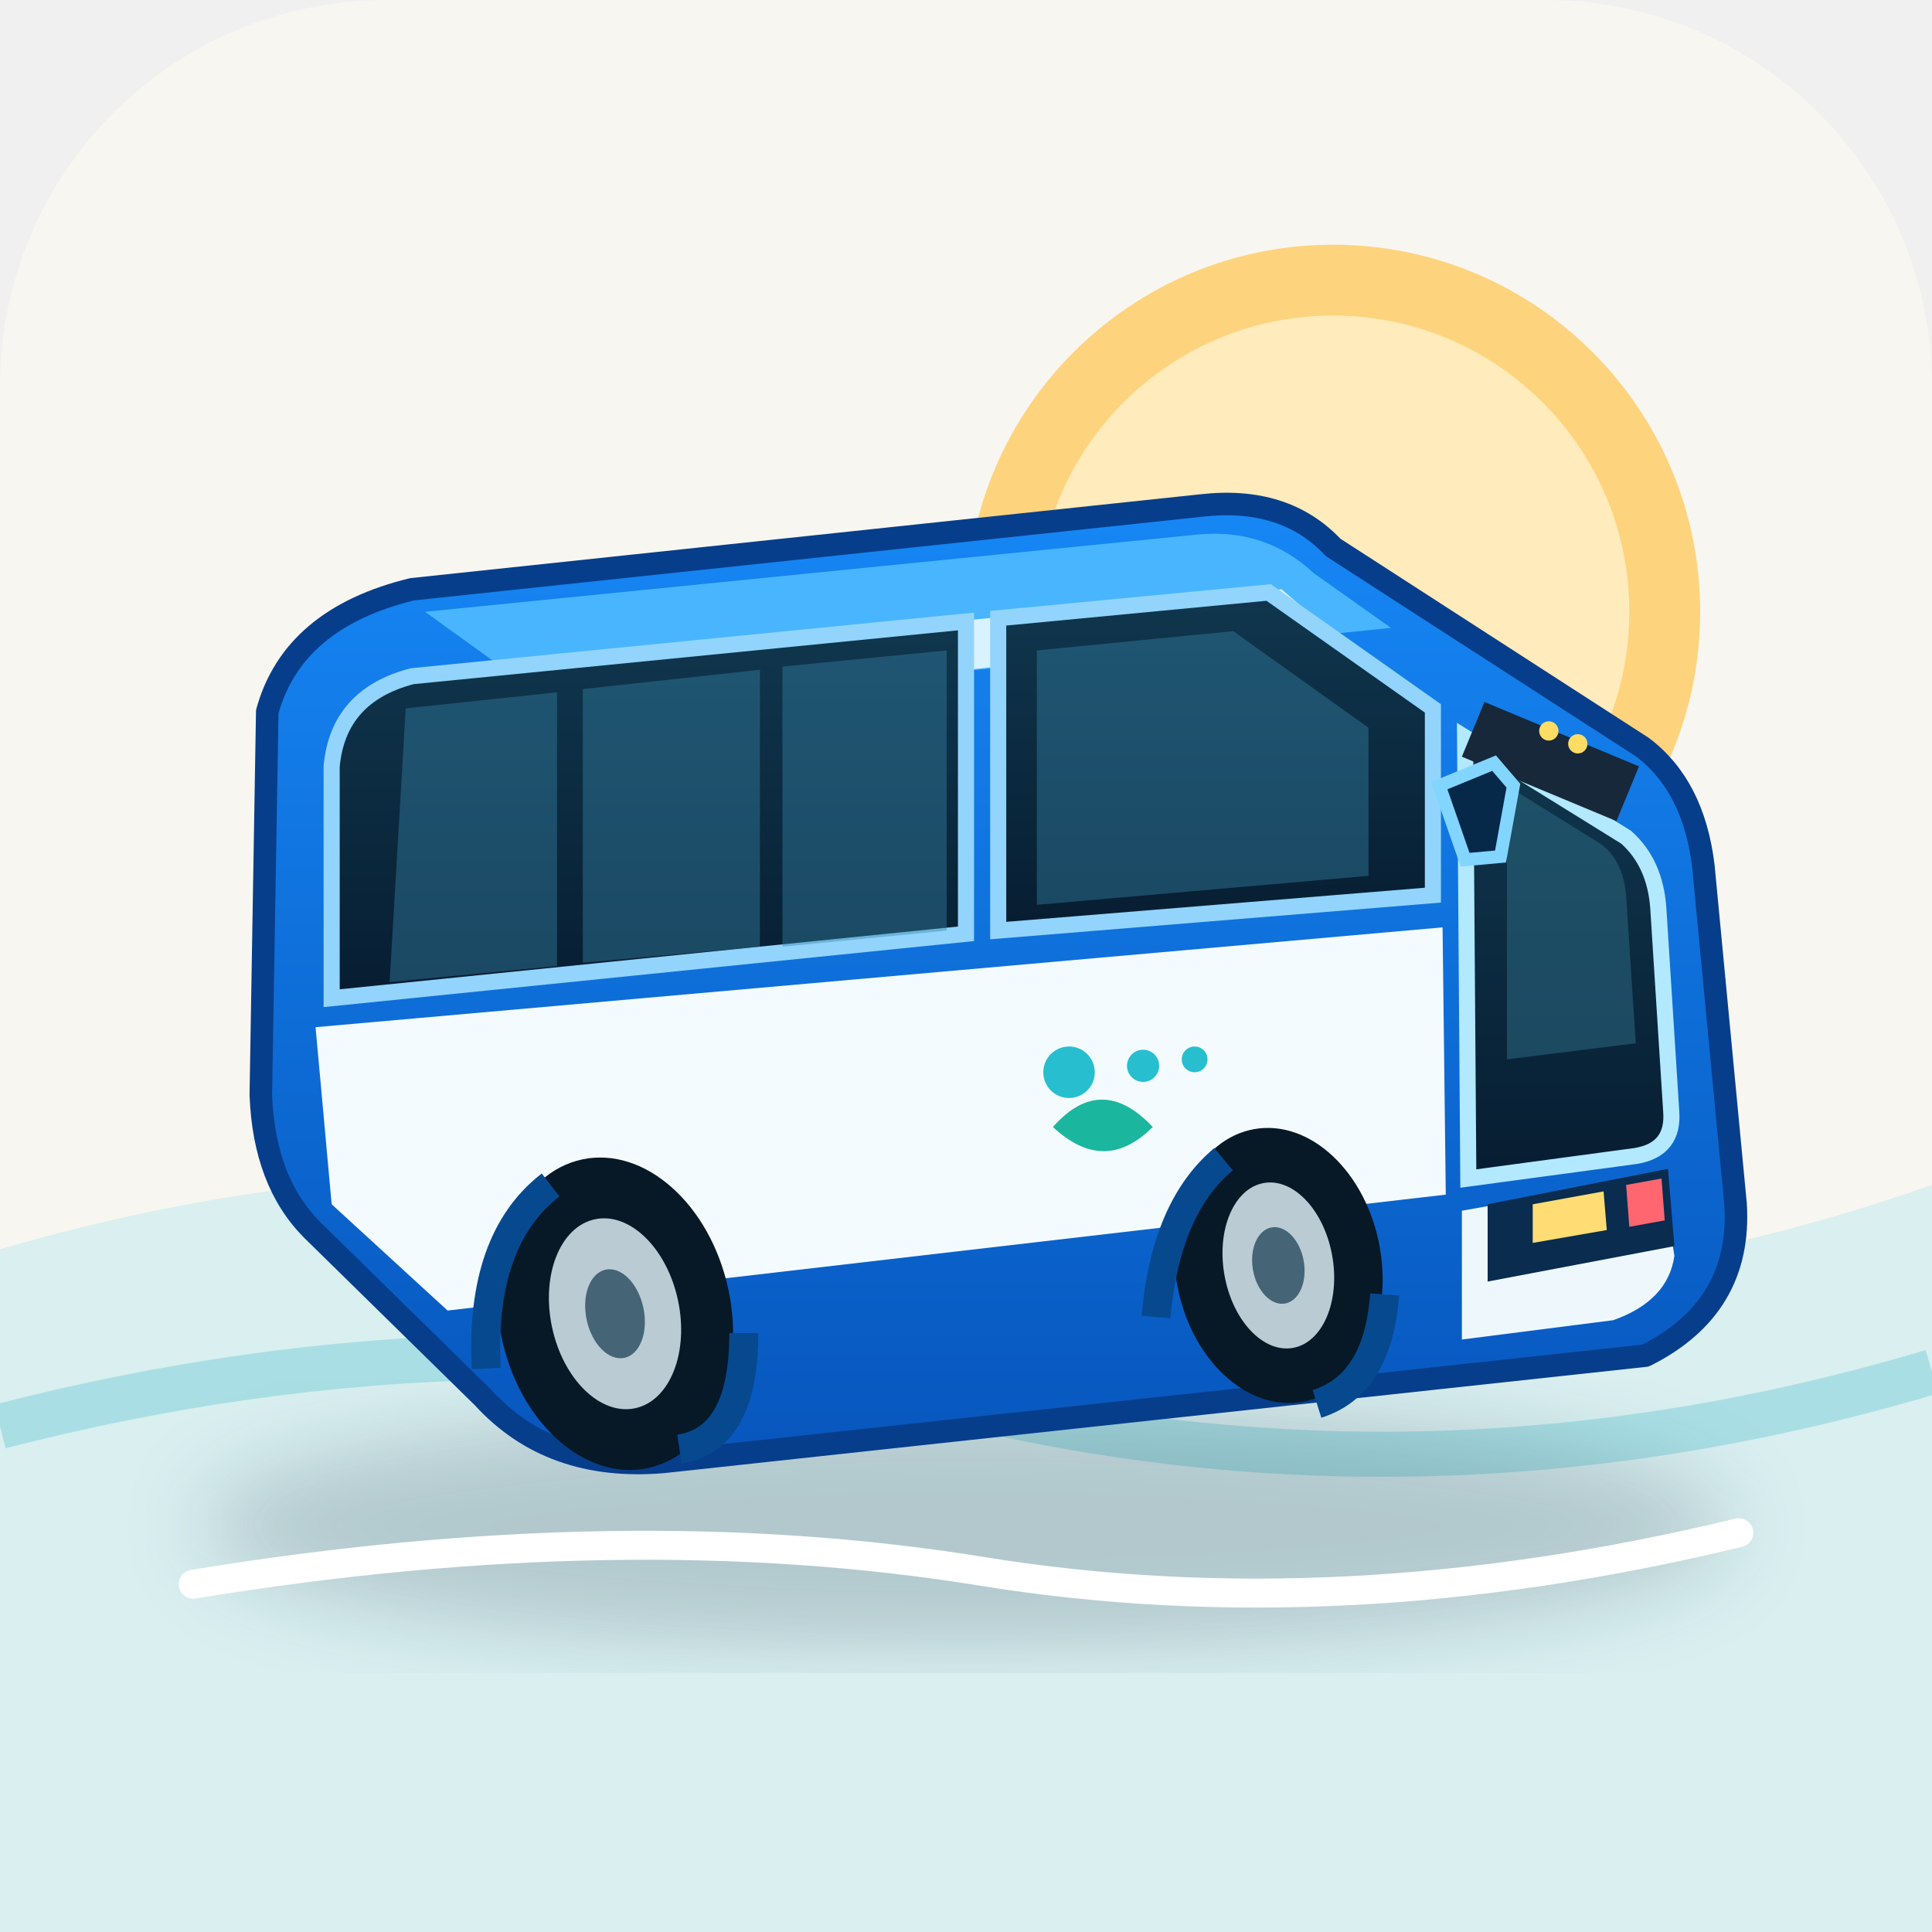
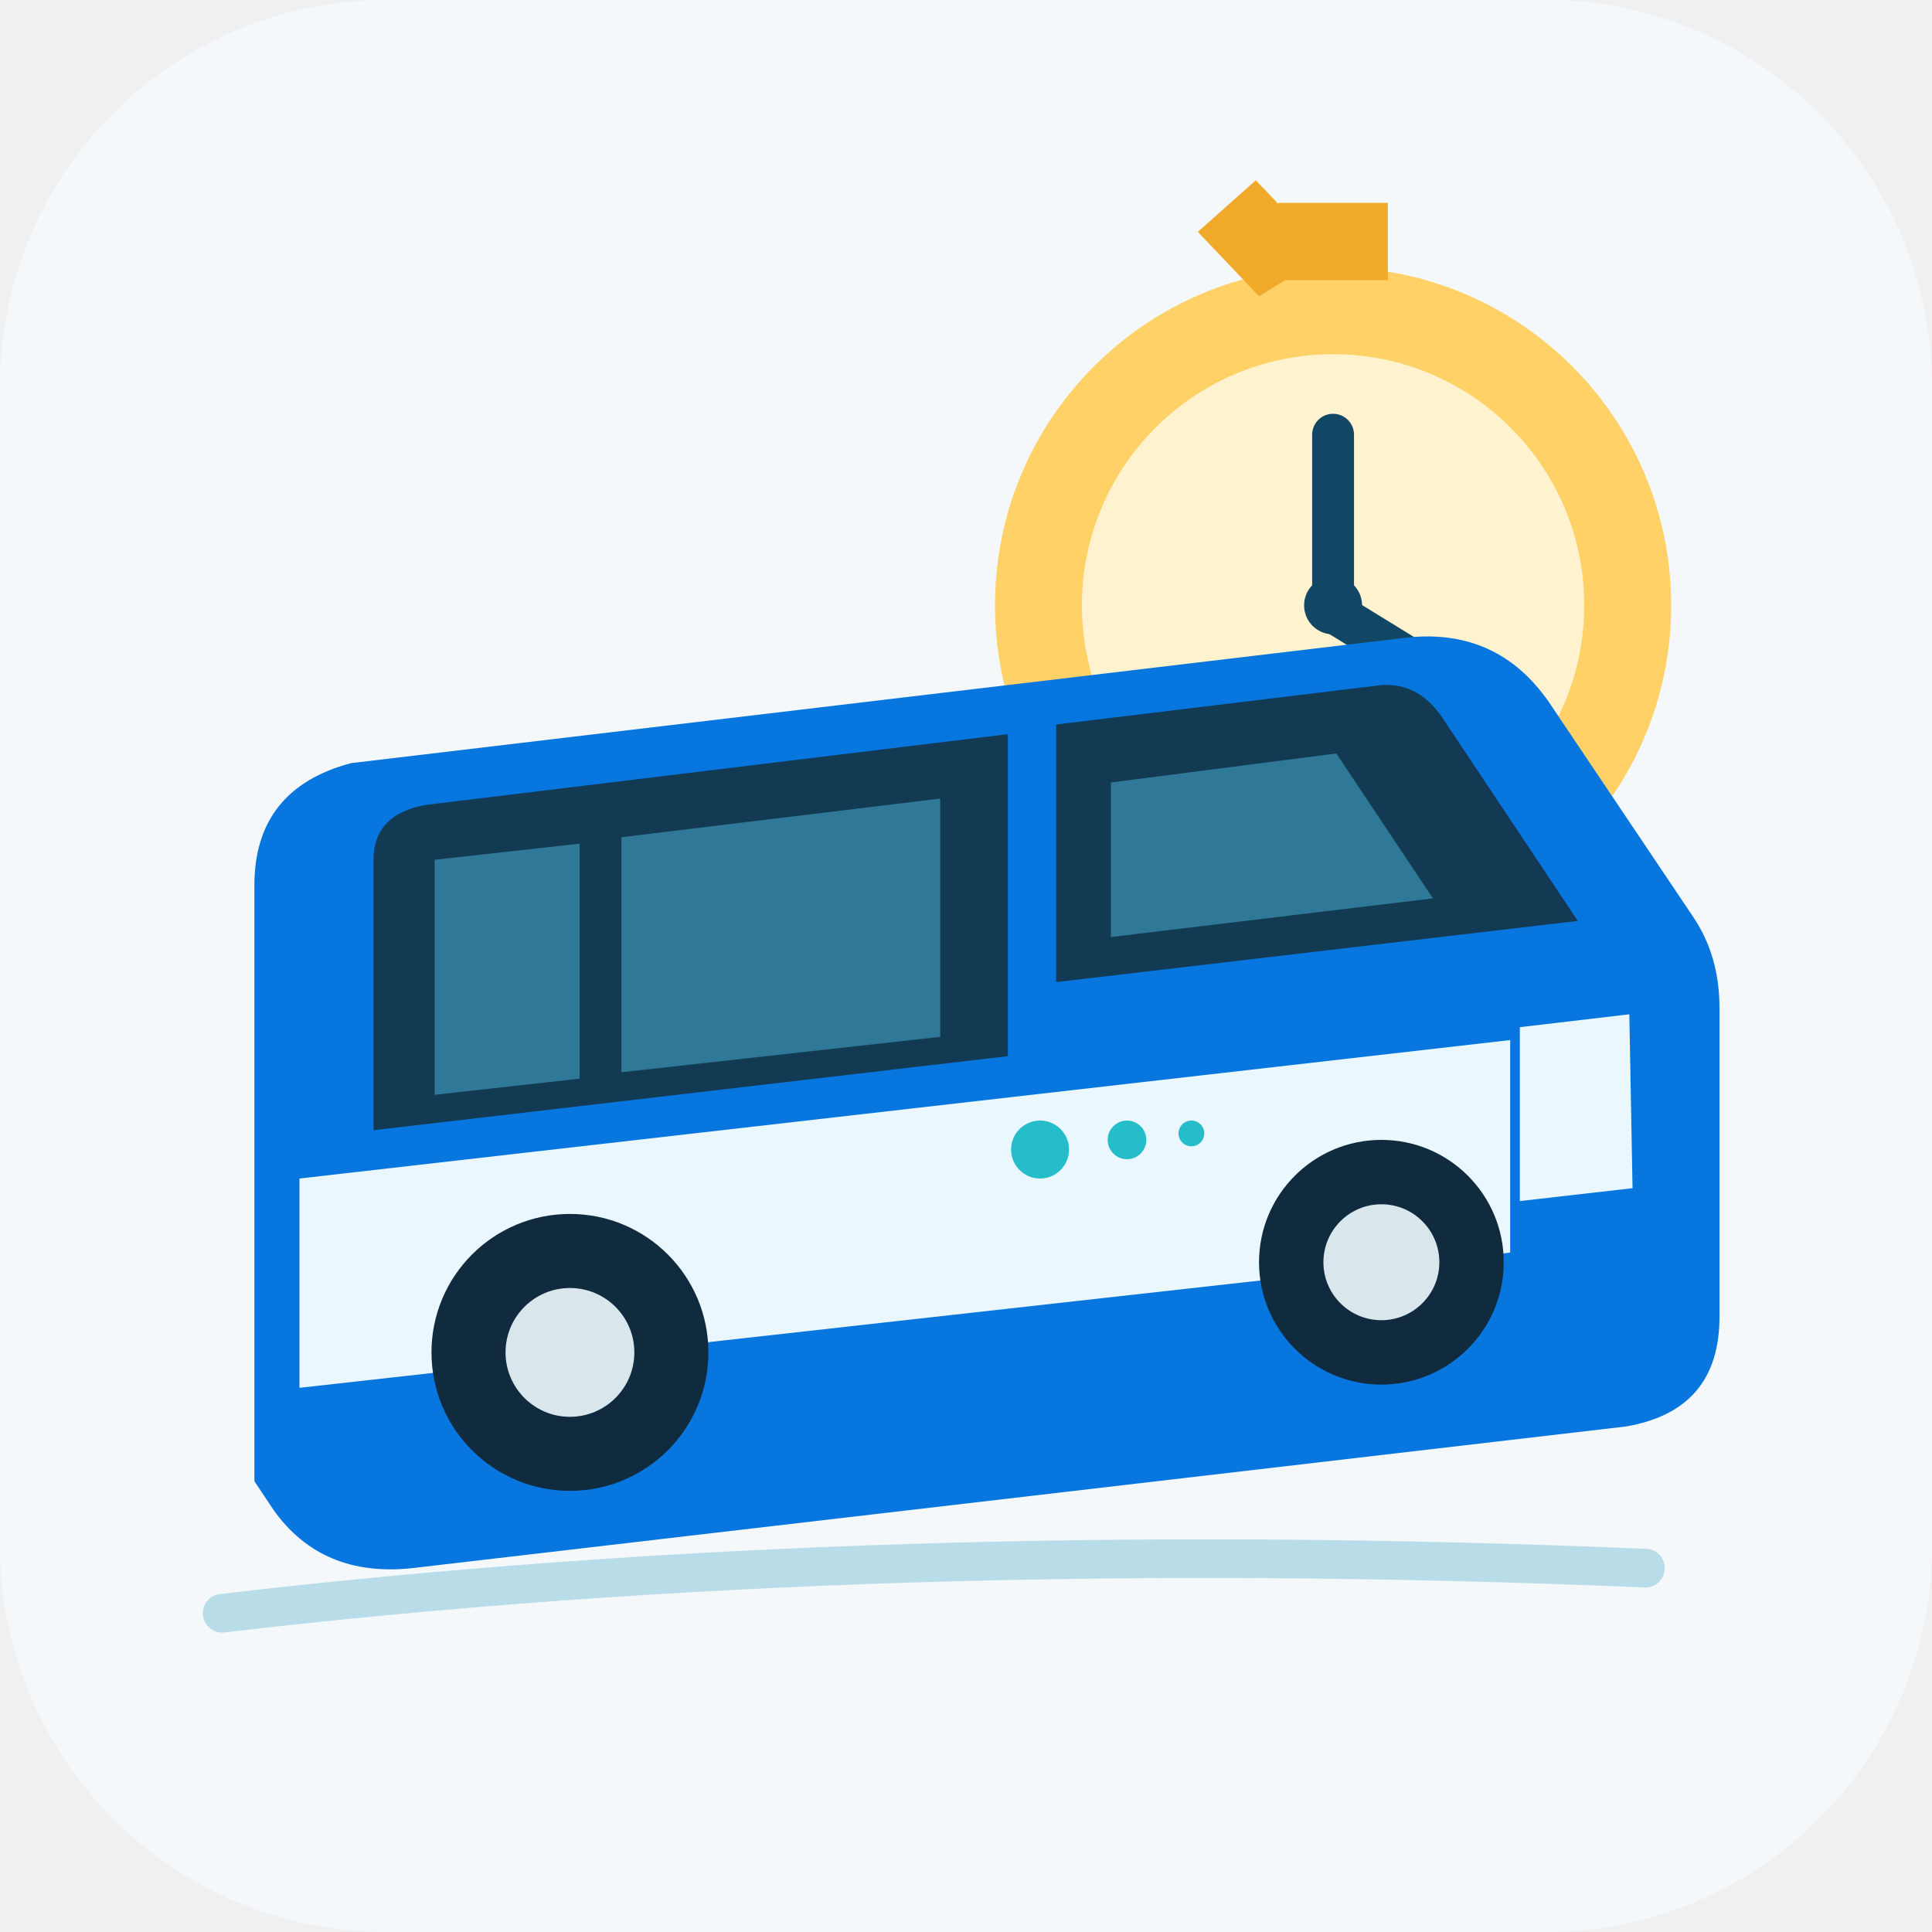
<svg xmlns="http://www.w3.org/2000/svg" width="600" height="600" viewBox="0 0 600 600">
-   <defs>
-     <linearGradient id="body" x2="0" y2="1">
-       <stop stop-color="#1687f5" />
-       <stop offset="1" stop-color="#0756bd" />
-     </linearGradient>
-     <linearGradient id="glass" x2="0" y2="1">
-       <stop stop-color="#10374e" />
-       <stop offset="1" stop-color="#071d31" />
-     </linearGradient>
-     <filter id="blur">
-       <feGaussianBlur stdDeviation="13" />
-     </filter>
-   </defs>
-   <rect width="600" height="600" rx="120" fill="#f8f6f0" />
-   <circle cx="414" cy="190" r="114" fill="#ffcf70" opacity=".9" />
-   <circle cx="414" cy="190" r="92" fill="#ffebbb" />
-   <path d="M0 388Q150 344 298 383t302-15v232H0z" fill="#d9eff0" />
-   <path d="M0 443q155-40 302-6t298-11" fill="none" stroke="#a9dfe4" stroke-width="14" />
-   <ellipse cx="300" cy="474" rx="237" ry="38" fill="#142d43" opacity=".2" filter="url(#blur)" />
-   <path d="M83 221q8-29 45-38l245-26q26-3 41 13l96 62q16 12 19 37l10 105q2 32-28 47l-305 33q-35 3-56-20l-53-52q-15-15-16-42z" fill="url(#body)" stroke="#073e8b" stroke-width="7" stroke-linejoin="round" />
-   <path d="m132 190 240-24q21-2 36 12l24 17-257 26z" fill="#49b5ff" />
-   <path d="m195 203 203-20 15 13-206 22z" fill="#d8f2ff" />
-   <path d="M103 238q2-22 25-28l172-17v97l-197 20z" fill="url(#glass)" stroke="#92d4fb" stroke-width="5" />
-   <path d="m310 192 84-8 51 36v58l-135 11z" fill="url(#glass)" stroke="#92d4fb" stroke-width="5" />
-   <path d="m126 220 47-5v85l-52 5zm55-6 55-6v86l-55 5zm62-7 51-5v87l-51 5zm79-5 61-6 42 30v46l-103 9z" fill="#3483a8" opacity=".42" />
-   <path d="m455 229 50 31q9 8 10 22l4 63q1 12-11 14l-52 7z" fill="url(#glass)" stroke="#b2e9ff" stroke-width="5" />
-   <path d="m468 244 29 18q7 5 8 16l3 46-40 5z" fill="#2a6782" opacity=".55" />
-   <path d="m98 319 350-31 1 83-310 36-36-33z" fill="#f4fbff" />
-   <path d="m454 376 62-11 4 25q-2 14-19 20l-47 6z" fill="#eef8fc" />
-   <path d="m462 374 56-11 2 24-58 11z" fill="#092c4f" />
-   <path d="m476 374 22-4 1 12-23 4z" fill="#ffdc74" />
-   <path d="m505 368 11-2 1 13-11 2z" fill="#ff6670" />
-   <path d="m461 218 48 20-7 17-48-20z" fill="#162839" />
-   <circle cx="481" cy="227" r="3" fill="#ffdc64" />
-   <circle cx="490" cy="231" r="3" fill="#ffdc64" />
-   <circle cx="332" cy="333" r="8" fill="#27bfd0" />
-   <circle cx="355" cy="331" r="5" fill="#27bfd0" />
-   <circle cx="371" cy="329" r="4" fill="#27bfd0" />
-   <path d="M327 350q15-17 31 0-15 15-31 0" fill="#1bb69e" />
-   <ellipse cx="191" cy="408" rx="36" ry="49" transform="rotate(-12 191 408)" fill="#071827" />
-   <ellipse cx="191" cy="408" rx="20" ry="30" transform="rotate(-12 191 408)" fill="#bacbd3" />
-   <ellipse cx="191" cy="408" rx="9" ry="14" transform="rotate(-12 191 408)" fill="#456476" />
-   <ellipse cx="397" cy="393" rx="32" ry="43" transform="rotate(-10 397 393)" fill="#071827" />
-   <ellipse cx="397" cy="393" rx="17" ry="26" transform="rotate(-10 397 393)" fill="#bacbd3" />
-   <ellipse cx="397" cy="393" rx="8" ry="12" transform="rotate(-10 397 393)" fill="#456476" />
-   <path d="M151 425q-2-40 20-57m60 46q0 33-20 36m148-41q3-34 21-49m50 42q-2 28-21 34" fill="none" stroke="#06498f" stroke-width="9" />
-   <path d="m447 244 17-7 6 7-4 22-11 1z" fill="#06294a" stroke="#82d5ff" stroke-width="4" />
-   <path d="M60 492q134-22 245-4t235-12" fill="none" stroke="#fff" stroke-width="9" stroke-linecap="round" />
+   <rect width="600" height="600" rx="120" fill="#f4f8fb" />
+   <circle cx="414" cy="188" r="105" fill="#ffd166" />
+   <path d="M397 63h34v24h-34z" rx="8" fill="#f0a928" />
+   <path d="M391 92 372 72l18-16 22 23" fill="#f0a928" />
+   <circle cx="414" cy="188" r="78" fill="#fff3cf" />
+   <path d="M414 135v55l39 24" fill="none" stroke="#124665" stroke-width="13" stroke-linecap="round" stroke-linejoin="round" />
+   <circle cx="414" cy="188" r="9" fill="#124665" />
+   <path d="M79 275q0-30 30-38l328-39q28-3 44 20l45 67q8 12 8 28v96q0 29-29 34l-377 44q-28 3-43-18l-6-9z" fill="#0876df" />
+   <path d="M116 267q0-14 16-17l181-22v100l-197 23z" fill="#123b53" />
+   <path d="m328 225 99-12q13-2 21 10l42 63-162 19z" fill="#123b53" />
+   <path d="M135 267 180 262v73l-45 5zm58-7 99-12v74l-99 11z" fill="#2f7897" />
+   <path d="m345 243 70-9 30 45-100 12z" fill="#2f7897" />
+   <path d="m93 366 376-43v66l-376 42z" fill="#eaf7ff" />
+   <path d="m472 319 34-4 1 54-35 4z" fill="#eaf7ff" />
+   <circle cx="323" cy="357" r="9" fill="#24bdc9" />
+   <circle cx="350" cy="354" r="6" fill="#24bdc9" />
+   <circle cx="370" cy="352" r="4" fill="#24bdc9" />
+   <circle cx="177" cy="420" r="43" fill="#102b3d" />
+   <circle cx="177" cy="420" r="20" fill="#d9e7ed" />
+   <circle cx="429" cy="392" r="38" fill="#102b3d" />
+   <circle cx="429" cy="392" r="18" fill="#d9e7ed" />
+   <path d="M69 501q205-24 442-14" fill="none" stroke="#b8dce8" stroke-width="12" stroke-linecap="round" />
</svg>
